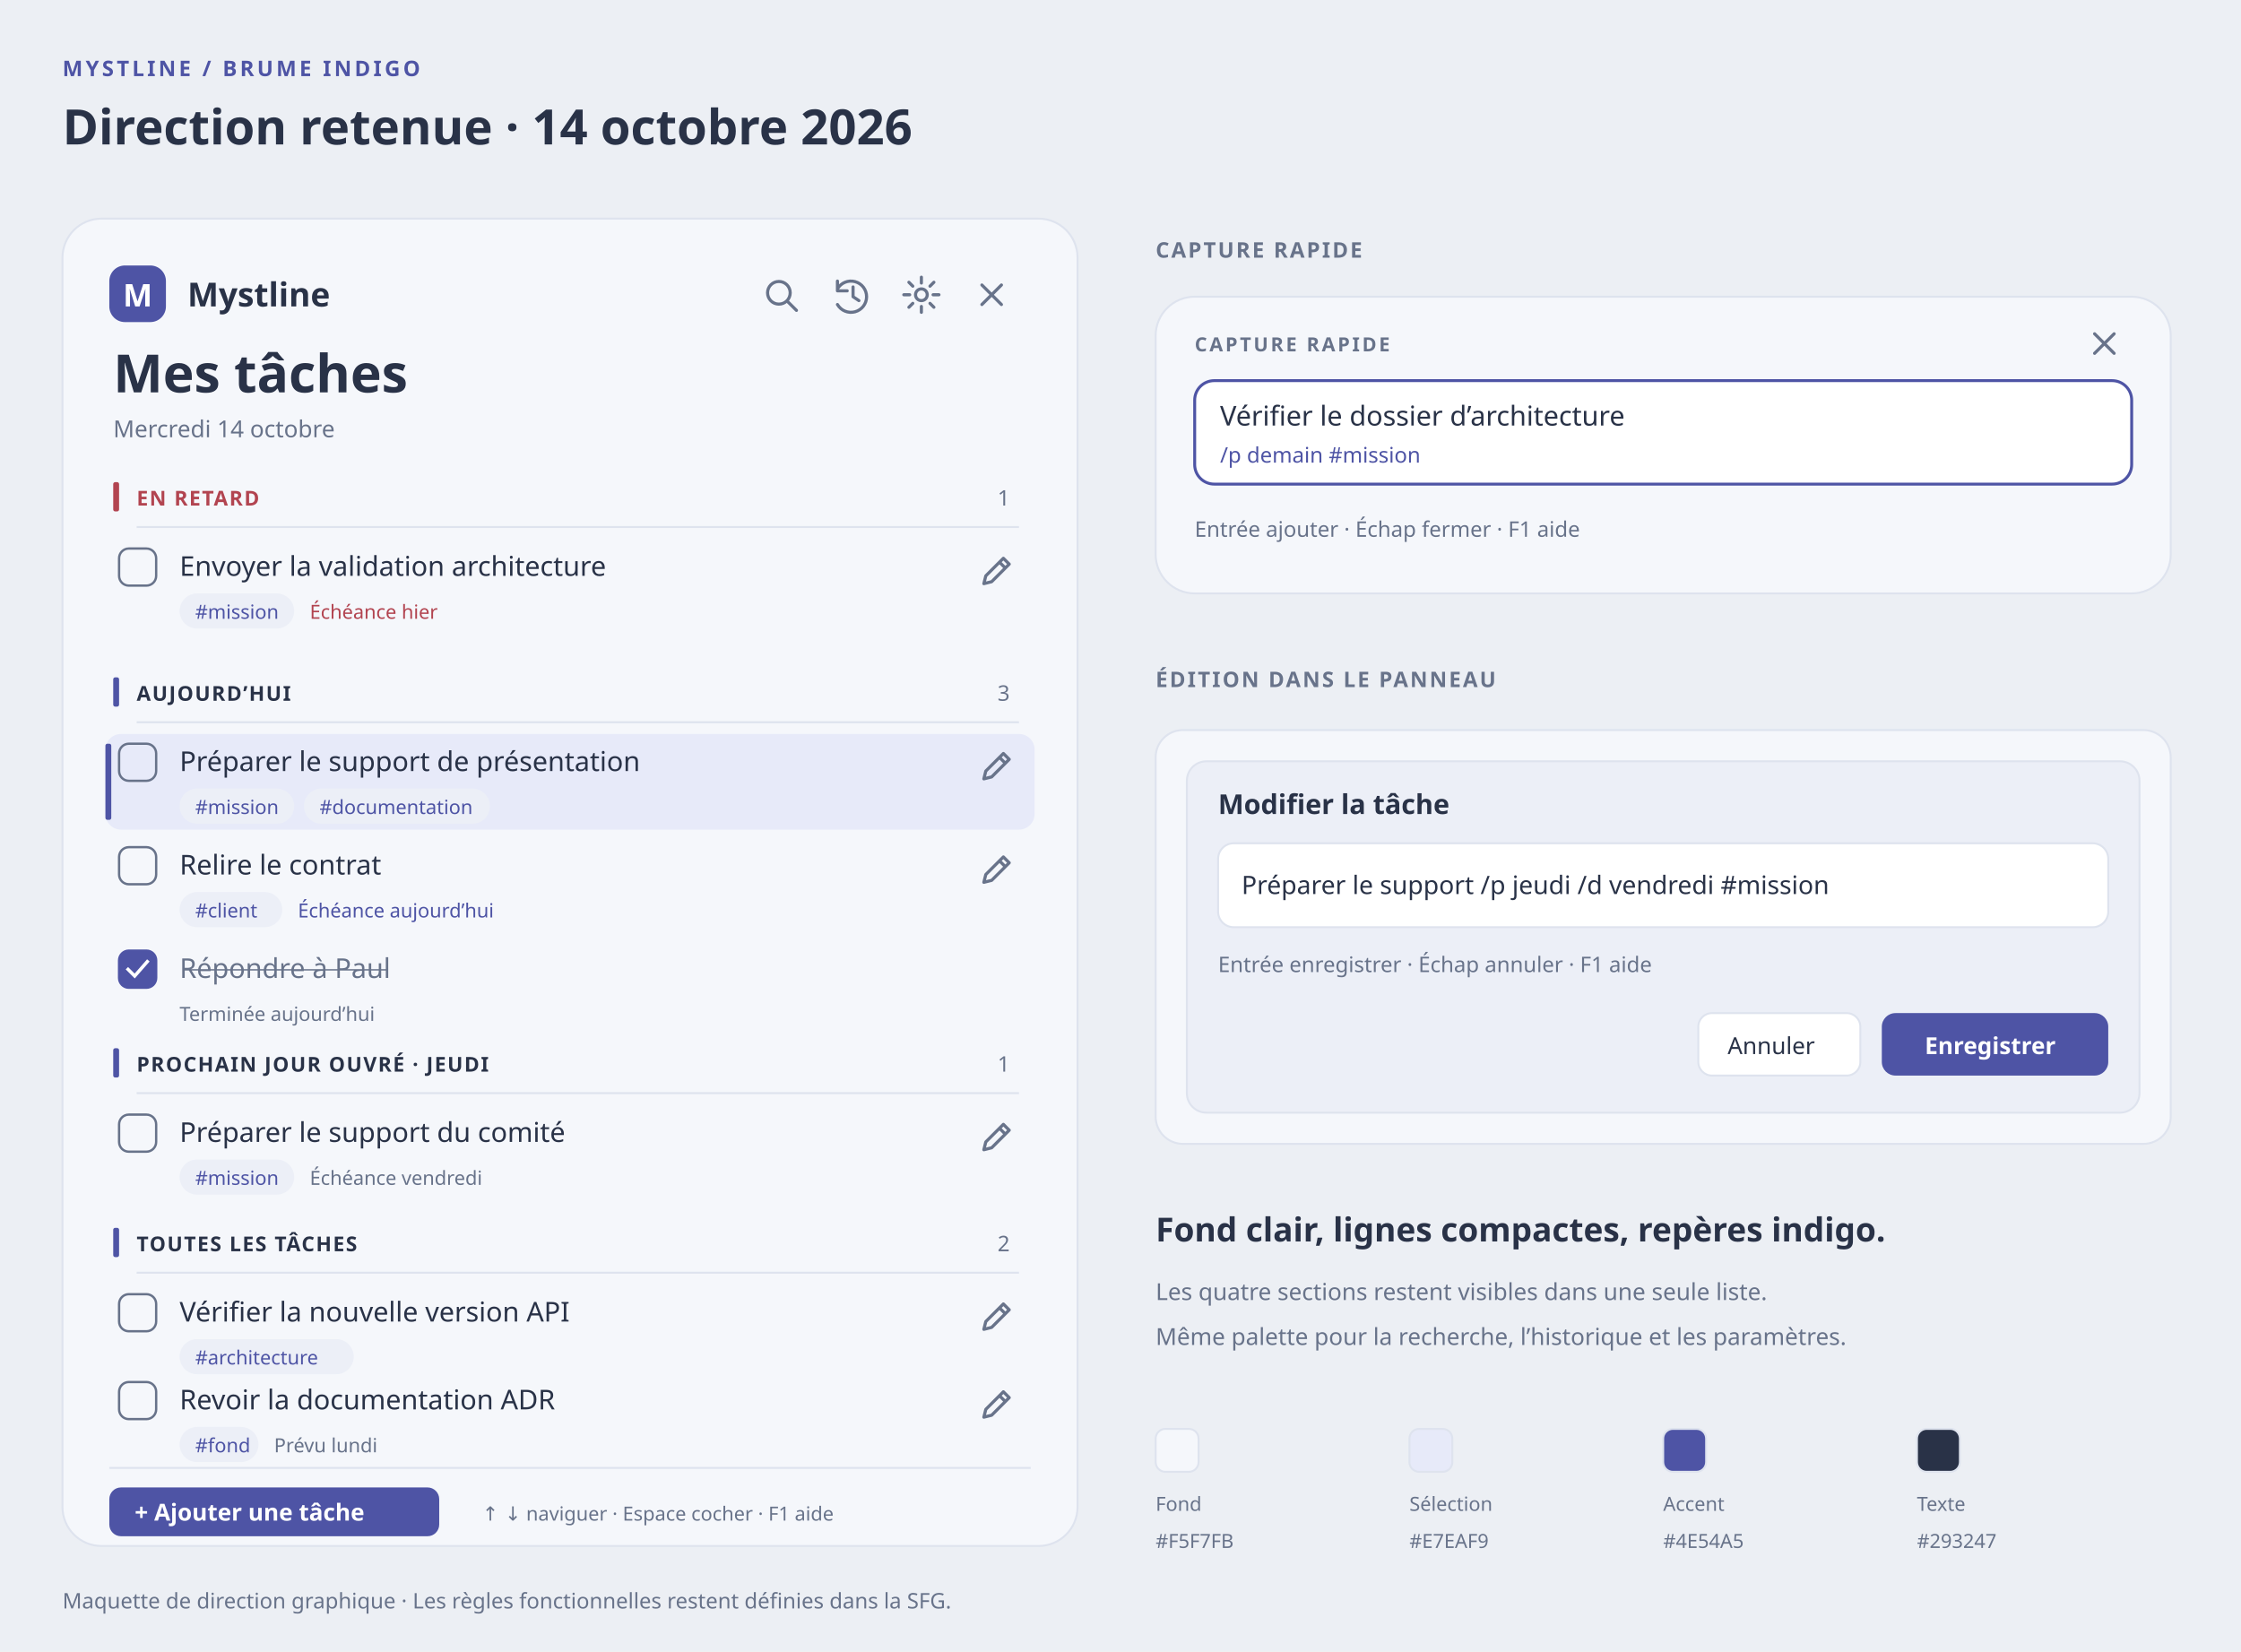
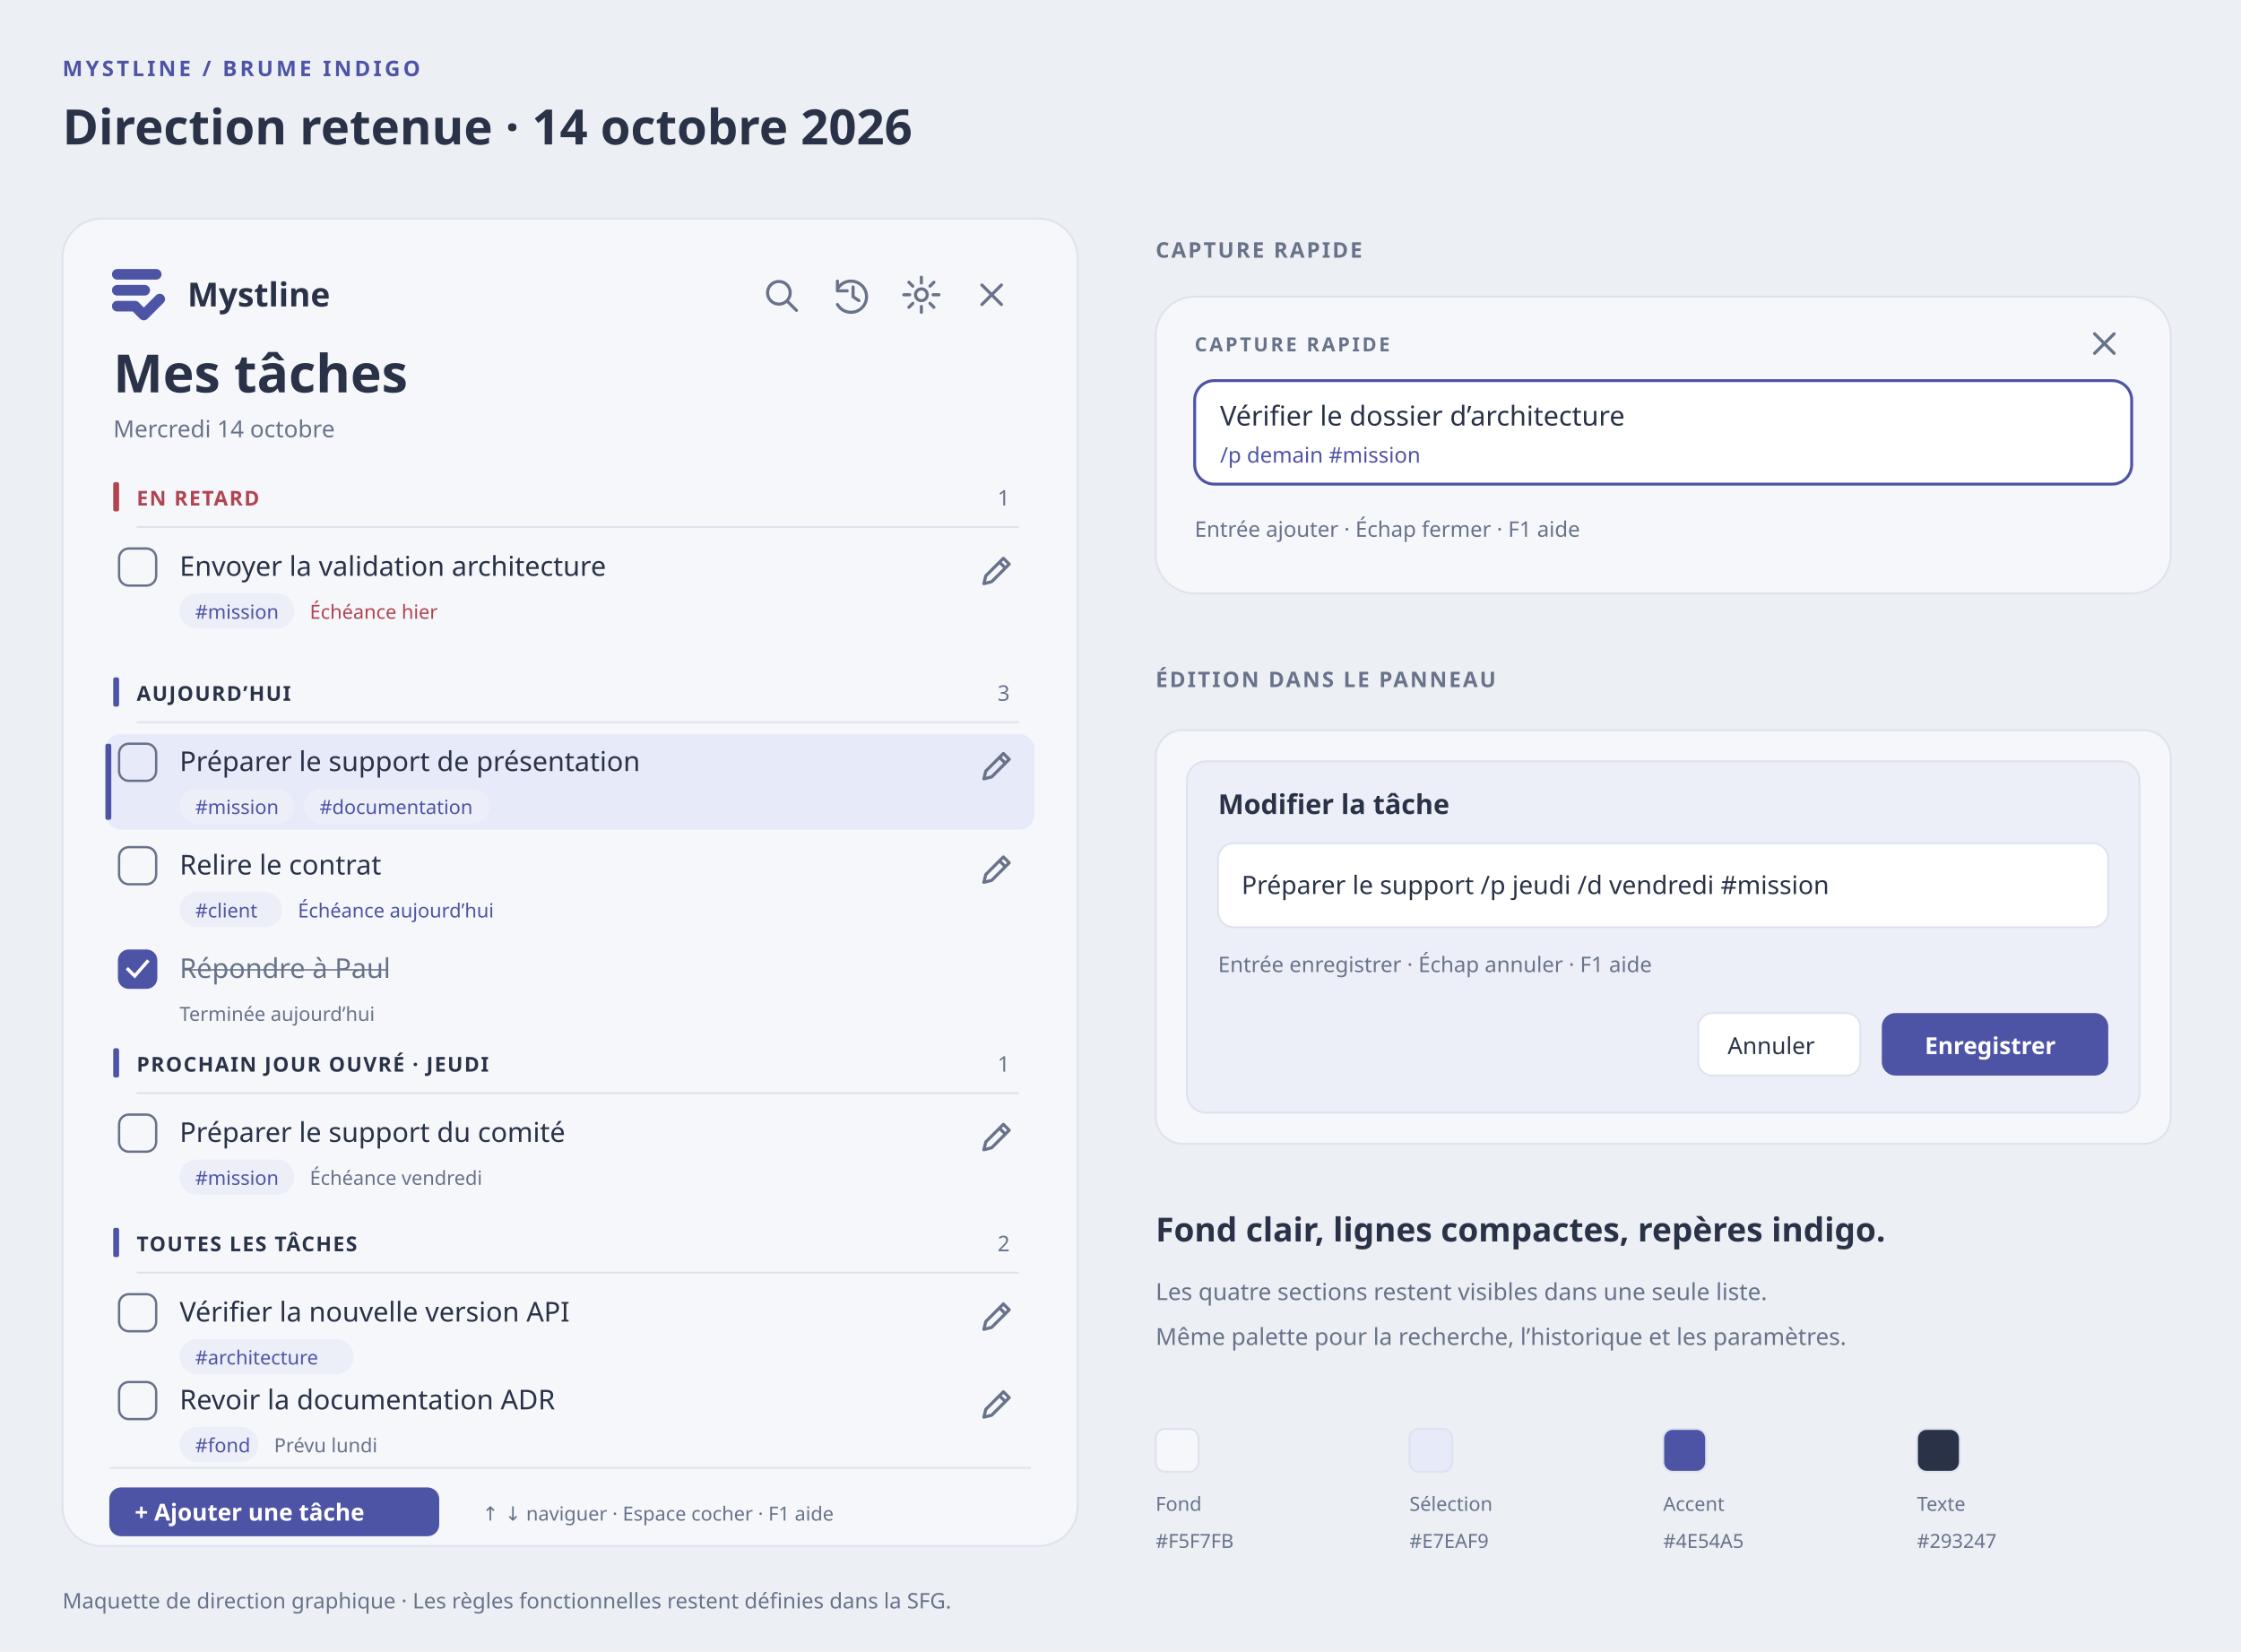
<svg xmlns="http://www.w3.org/2000/svg" viewBox="0 0 1148 846">
  <rect x="0" y="0" width="1148" height="846" rx="0" fill="#ECEFF4" />
  <text x="32" y="39" fill="#4E54A5" font-size="11" font-weight="700" font-family="sans-serif" letter-spacing="1.5">MYSTLINE / BRUME INDIGO</text>
  <text x="32" y="74" fill="#293247" font-size="25" font-weight="650" font-family="sans-serif">Direction retenue · 14 octobre 2026</text>
  <g transform="translate(32,112)">
    <rect x="0" y="0" width="520" height="680" rx="20" fill="#F5F7FB" stroke="#DEE3EE" stroke-width="1" />
-     <rect x="24" y="24" width="29" height="29" rx="8" fill="#4E54A5" />
-     <text x="31" y="45" fill="#FFFFFF" font-size="16" font-weight="700" font-family="sans-serif">M</text>
+     <g transform="translate(24,24) scale(0.453125)" fill="none">
+       <path d="M9 10H53M9 28H40M9 46H29L39 56L57 38" stroke="#4E54A5" stroke-width="12" stroke-linecap="round" stroke-linejoin="round" />
+     </g>
    <text x="64" y="45" fill="#293247" font-size="17" font-weight="700" font-family="sans-serif">Mystline</text>
    <g transform="translate(358,29)" data-action="search" role="button" tabindex="0" aria-label="Rechercher">
      <rect x="-6" y="-6" width="32" height="32" rx="7" fill="transparent" />
      <g fill="none" stroke="#68738A" stroke-width="1.6" stroke-linecap="round" stroke-linejoin="round">
        <circle cx="9" cy="9" r="5.8" />
        <path d="m13.5 13.5 4.5 4.5" />
      </g>
    </g>
    <g transform="translate(394,29)" data-action="history" role="button" tabindex="0" aria-label="Historique">
      <rect x="-6" y="-6" width="32" height="32" rx="7" fill="transparent" />
      <g fill="none" stroke="#68738A" stroke-width="1.6" stroke-linecap="round" stroke-linejoin="round">
        <path d="M3 7a8 8 0 1 1 0 8 M3 3v5h5 M11 6v5l3 2" />
      </g>
    </g>
    <g transform="translate(430,29)" data-action="settings" role="button" tabindex="0" aria-label="Paramètres">
      <rect x="-6" y="-6" width="32" height="32" rx="7" fill="transparent" />
      <g fill="none" stroke="#68738A" stroke-width="1.6" stroke-linecap="round" stroke-linejoin="round">
        <circle cx="10" cy="10" r="3" />
        <path d="M10 1v3 M10 16v3 M1 10h3 M16 10h3 M3.6 3.6l2 2 M14.4 14.4l2 2 M3.6 16.4l2-2 M14.4 5.6l2-2" />
      </g>
    </g>
    <g transform="translate(466,29)" data-action="close" role="button" tabindex="0" aria-label="Fermer">
      <rect x="-6" y="-6" width="32" height="32" rx="7" fill="transparent" />
      <g fill="none" stroke="#68738A" stroke-width="1.6" stroke-linecap="round" stroke-linejoin="round">
        <path d="m5 5 10 10 M15 5 5 15" />
      </g>
    </g>
    <text x="26" y="89" fill="#293247" font-size="27" font-weight="650" font-family="sans-serif">Mes tâches</text>
    <text x="26" y="112" fill="#68738A" font-size="12" font-weight="400" font-family="sans-serif">Mercredi 14 octobre</text>
    <rect x="26" y="135" width="3" height="15" rx="1" fill="#B24450" />
    <text x="38" y="147" fill="#B24450" font-size="10.5" font-weight="700" font-family="sans-serif" letter-spacing=".7">EN RETARD</text>
    <path d="M38 158 H490" stroke="#DEE3EE" stroke-width="1" />
    <text x="479" y="147" fill="#68738A" font-size="11" font-weight="400" font-family="sans-serif">1</text>
    <g data-task="retard" data-group="overdue" data-title="Envoyer la validation architecture">
      <rect x="22" y="164" width="476" height="54" rx="8" fill="#E7EAF9" class="selection" opacity="0" />
      <g data-action="check" role="button" tabindex="0" aria-label="Terminer Envoyer la validation architecture" aria-pressed="false">
        <rect x="29" y="169" width="19" height="19" rx="5" fill="none" stroke="#68738A" stroke-width="1.2" class="check-box" />
        <path class="check-tick" d="M33 178 l4 4 7-8" stroke="#FFFFFF" fill="none" stroke-width="1.7" opacity="0" />
      </g>
      <text x="60" y="183" fill="#293247" font-size="14" font-weight="500" font-family="sans-serif" class="task-title" data-action="edit" role="button" tabindex="0" aria-label="Modifier : Envoyer la validation architecture" text-decoration="none">Envoyer la validation architecture</text>
      <g data-action="tag" data-tag="mission" role="button" tabindex="0" aria-label="Filtrer par mission">
        <rect x="60" y="192" width="58.7" height="18" rx="9" fill="#ECEFF7" />
        <text x="68" y="205" fill="#4E54A5" font-size="10" font-weight="400" font-family="sans-serif">#mission</text>
      </g>
      <text x="126.7" y="205" fill="#B24450" font-size="10" font-weight="400" font-family="sans-serif">Échéance hier</text>
      <g transform="translate(469,170)" data-action="edit" role="button" tabindex="0" aria-label="Modifier">
        <rect x="-6" y="-6" width="32" height="32" rx="7" fill="transparent" />
        <g fill="none" stroke="#68738A" stroke-width="1.6" stroke-linecap="round" stroke-linejoin="round">
          <path d="m4 13 9-9 3 3-9 9-4 1z M11 6l3 3" />
        </g>
      </g>
    </g>
    <rect x="26" y="235" width="3" height="15" rx="1" fill="#4E54A5" />
    <text x="38" y="247" fill="#293247" font-size="10.5" font-weight="700" font-family="sans-serif" letter-spacing=".7">AUJOURD’HUI</text>
    <path d="M38 258 H490" stroke="#DEE3EE" stroke-width="1" />
    <text x="479" y="247" fill="#68738A" font-size="11" font-weight="400" font-family="sans-serif">3</text>
    <g data-task="support" data-group="today" data-title="Préparer le support de présentation">
      <rect x="22" y="264" width="476" height="49" rx="8" fill="#E7EAF9" class="selection" />
      <rect x="22" y="269" width="3" height="39" rx="1" fill="#4E54A5" />
      <g data-action="check" role="button" tabindex="0" aria-label="Terminer Préparer le support de présentation" aria-pressed="false">
        <rect x="29" y="269" width="19" height="19" rx="5" fill="none" stroke="#68738A" stroke-width="1.2" class="check-box" />
        <path class="check-tick" d="M33 278 l4 4 7-8" stroke="#FFFFFF" fill="none" stroke-width="1.7" opacity="0" />
      </g>
      <text x="60" y="283" fill="#293247" font-size="14" font-weight="500" font-family="sans-serif" class="task-title" data-action="edit" role="button" tabindex="0" aria-label="Modifier : Préparer le support de présentation" text-decoration="none">Préparer le support de présentation</text>
      <g data-action="tag" data-tag="mission" role="button" tabindex="0" aria-label="Filtrer par mission">
        <rect x="60" y="292" width="58.7" height="18" rx="9" fill="#ECEFF7" />
        <text x="68" y="305" fill="#4E54A5" font-size="10" font-weight="400" font-family="sans-serif">#mission</text>
      </g>
      <g data-action="tag" data-tag="documentation" role="button" tabindex="0" aria-label="Filtrer par documentation">
        <rect x="123.7" y="292" width="95.3" height="18" rx="9" fill="#ECEFF7" />
        <text x="131.7" y="305" fill="#4E54A5" font-size="10" font-weight="400" font-family="sans-serif">#documentation</text>
      </g>
      <g transform="translate(469,270)" data-action="edit" role="button" tabindex="0" aria-label="Modifier">
        <rect x="-6" y="-6" width="32" height="32" rx="7" fill="transparent" />
        <g fill="none" stroke="#68738A" stroke-width="1.6" stroke-linecap="round" stroke-linejoin="round">
          <path d="m4 13 9-9 3 3-9 9-4 1z M11 6l3 3" />
        </g>
      </g>
    </g>
    <g data-task="contrat" data-group="today" data-title="Relire le contrat">
      <rect x="22" y="317" width="476" height="49" rx="8" fill="#E7EAF9" class="selection" opacity="0" />
      <g data-action="check" role="button" tabindex="0" aria-label="Terminer Relire le contrat" aria-pressed="false">
        <rect x="29" y="322" width="19" height="19" rx="5" fill="none" stroke="#68738A" stroke-width="1.2" class="check-box" />
        <path class="check-tick" d="M33 331 l4 4 7-8" stroke="#FFFFFF" fill="none" stroke-width="1.7" opacity="0" />
      </g>
      <text x="60" y="336" fill="#293247" font-size="14" font-weight="500" font-family="sans-serif" class="task-title" data-action="edit" role="button" tabindex="0" aria-label="Modifier : Relire le contrat" text-decoration="none">Relire le contrat</text>
      <g data-action="tag" data-tag="client" role="button" tabindex="0" aria-label="Filtrer par client">
        <rect x="60" y="345" width="52.6" height="18" rx="9" fill="#ECEFF7" />
        <text x="68" y="358" fill="#4E54A5" font-size="10" font-weight="400" font-family="sans-serif">#client</text>
      </g>
      <text x="120.6" y="358" fill="#4E54A5" font-size="10" font-weight="400" font-family="sans-serif">Échéance aujourd’hui</text>
      <g transform="translate(469,323)" data-action="edit" role="button" tabindex="0" aria-label="Modifier">
        <rect x="-6" y="-6" width="32" height="32" rx="7" fill="transparent" />
        <g fill="none" stroke="#68738A" stroke-width="1.6" stroke-linecap="round" stroke-linejoin="round">
          <path d="m4 13 9-9 3 3-9 9-4 1z M11 6l3 3" />
        </g>
      </g>
    </g>
    <g data-task="paul" data-group="today" data-title="Répondre à Paul">
      <rect x="22" y="370" width="476" height="49" rx="8" fill="#E7EAF9" class="selection" opacity="0" />
      <g data-action="check" role="button" tabindex="0" aria-label="Rouvrir Répondre à Paul" aria-pressed="true">
        <rect x="29" y="375" width="19" height="19" rx="5" fill="#4E54A5" stroke="#4E54A5" stroke-width="1.2" class="check-box" />
        <path class="check-tick" d="M33 384 l4 4 7-8" stroke="#FFFFFF" fill="none" stroke-width="1.7" opacity="1" />
      </g>
      <text x="60" y="389" fill="#68738A" font-size="14" font-weight="500" font-family="sans-serif" class="task-title" data-action="edit" role="button" tabindex="0" aria-label="Modifier : Répondre à Paul" text-decoration="line-through">Répondre à Paul</text>
      <text x="60" y="411" fill="#68738A" font-size="10" font-weight="400" font-family="sans-serif">Terminée aujourd’hui</text>
    </g>
    <rect x="26" y="425" width="3" height="15" rx="1" fill="#4E54A5" />
    <text x="38" y="437" fill="#293247" font-size="10.5" font-weight="700" font-family="sans-serif" letter-spacing=".7">PROCHAIN JOUR OUVRÉ · JEUDI</text>
    <path d="M38 448 H490" stroke="#DEE3EE" stroke-width="1" />
    <text x="479" y="437" fill="#68738A" font-size="11" font-weight="400" font-family="sans-serif">1</text>
    <g data-task="comite" data-group="next" data-title="Préparer le support du comité">
      <rect x="22" y="454" width="476" height="50" rx="8" fill="#E7EAF9" class="selection" opacity="0" />
      <g data-action="check" role="button" tabindex="0" aria-label="Terminer Préparer le support du comité" aria-pressed="false">
        <rect x="29" y="459" width="19" height="19" rx="5" fill="none" stroke="#68738A" stroke-width="1.2" class="check-box" />
        <path class="check-tick" d="M33 468 l4 4 7-8" stroke="#FFFFFF" fill="none" stroke-width="1.7" opacity="0" />
      </g>
      <text x="60" y="473" fill="#293247" font-size="14" font-weight="500" font-family="sans-serif" class="task-title" data-action="edit" role="button" tabindex="0" aria-label="Modifier : Préparer le support du comité" text-decoration="none">Préparer le support du comité</text>
      <g data-action="tag" data-tag="mission" role="button" tabindex="0" aria-label="Filtrer par mission">
        <rect x="60" y="482" width="58.7" height="18" rx="9" fill="#ECEFF7" />
        <text x="68" y="495" fill="#4E54A5" font-size="10" font-weight="400" font-family="sans-serif">#mission</text>
      </g>
      <text x="126.7" y="495" fill="#68738A" font-size="10" font-weight="400" font-family="sans-serif">Échéance vendredi</text>
      <g transform="translate(469,460)" data-action="edit" role="button" tabindex="0" aria-label="Modifier">
        <rect x="-6" y="-6" width="32" height="32" rx="7" fill="transparent" />
        <g fill="none" stroke="#68738A" stroke-width="1.6" stroke-linecap="round" stroke-linejoin="round">
          <path d="m4 13 9-9 3 3-9 9-4 1z M11 6l3 3" />
        </g>
      </g>
    </g>
    <rect x="26" y="517" width="3" height="15" rx="1" fill="#4E54A5" />
    <text x="38" y="529" fill="#293247" font-size="10.5" font-weight="700" font-family="sans-serif" letter-spacing=".7">TOUTES LES TÂCHES</text>
    <path d="M38 540 H490" stroke="#DEE3EE" stroke-width="1" />
    <text x="479" y="529" fill="#68738A" font-size="11" font-weight="400" font-family="sans-serif">2</text>
    <g data-task="api" data-group="all" data-title="Vérifier la nouvelle version API">
      <rect x="22" y="546" width="476" height="41" rx="8" fill="#E7EAF9" class="selection" opacity="0" />
      <g data-action="check" role="button" tabindex="0" aria-label="Terminer Vérifier la nouvelle version API" aria-pressed="false">
        <rect x="29" y="551" width="19" height="19" rx="5" fill="none" stroke="#68738A" stroke-width="1.2" class="check-box" />
        <path class="check-tick" d="M33 560 l4 4 7-8" stroke="#FFFFFF" fill="none" stroke-width="1.7" opacity="0" />
      </g>
      <text x="60" y="565" fill="#293247" font-size="14" font-weight="500" font-family="sans-serif" class="task-title" data-action="edit" role="button" tabindex="0" aria-label="Modifier : Vérifier la nouvelle version API" text-decoration="none">Vérifier la nouvelle version API</text>
      <g data-action="tag" data-tag="architecture" role="button" tabindex="0" aria-label="Filtrer par architecture">
        <rect x="60" y="574" width="89.2" height="18" rx="9" fill="#ECEFF7" />
        <text x="68" y="587" fill="#4E54A5" font-size="10" font-weight="400" font-family="sans-serif">#architecture</text>
      </g>
      <g transform="translate(469,552)" data-action="edit" role="button" tabindex="0" aria-label="Modifier">
        <rect x="-6" y="-6" width="32" height="32" rx="7" fill="transparent" />
        <g fill="none" stroke="#68738A" stroke-width="1.6" stroke-linecap="round" stroke-linejoin="round">
          <path d="m4 13 9-9 3 3-9 9-4 1z M11 6l3 3" />
        </g>
      </g>
    </g>
    <g data-task="adr" data-group="all" data-title="Revoir la documentation ADR">
      <rect x="22" y="591" width="476" height="41" rx="8" fill="#E7EAF9" class="selection" opacity="0" />
      <g data-action="check" role="button" tabindex="0" aria-label="Terminer Revoir la documentation ADR" aria-pressed="false">
        <rect x="29" y="596" width="19" height="19" rx="5" fill="none" stroke="#68738A" stroke-width="1.2" class="check-box" />
        <path class="check-tick" d="M33 605 l4 4 7-8" stroke="#FFFFFF" fill="none" stroke-width="1.7" opacity="0" />
      </g>
      <text x="60" y="610" fill="#293247" font-size="14" font-weight="500" font-family="sans-serif" class="task-title" data-action="edit" role="button" tabindex="0" aria-label="Modifier : Revoir la documentation ADR" text-decoration="none">Revoir la documentation ADR</text>
      <g data-action="tag" data-tag="fond" role="button" tabindex="0" aria-label="Filtrer par fond">
        <rect x="60" y="619" width="40.4" height="18" rx="9" fill="#ECEFF7" />
        <text x="68" y="632" fill="#4E54A5" font-size="10" font-weight="400" font-family="sans-serif">#fond</text>
      </g>
      <text x="108.4" y="632" fill="#68738A" font-size="10" font-weight="400" font-family="sans-serif">Prévu lundi</text>
      <g transform="translate(469,597)" data-action="edit" role="button" tabindex="0" aria-label="Modifier">
        <rect x="-6" y="-6" width="32" height="32" rx="7" fill="transparent" />
        <g fill="none" stroke="#68738A" stroke-width="1.6" stroke-linecap="round" stroke-linejoin="round">
          <path d="m4 13 9-9 3 3-9 9-4 1z M11 6l3 3" />
        </g>
      </g>
    </g>
    <path d="M24 640 H496" stroke="#DEE3EE" stroke-width="1" />
    <g data-action="add" role="button" tabindex="0" aria-label="Ajouter une tâche">
      <rect x="24" y="650" width="169" height="25" rx="6" fill="#4E54A5" />
      <text x="37" y="667" fill="#FFFFFF" font-size="12" font-weight="600" font-family="sans-serif">+  Ajouter une tâche</text>
    </g>
    <text x="215" y="667" fill="#68738A" font-size="10" font-weight="400" font-family="sans-serif">↑ ↓ naviguer   ·   Espace cocher   ·   F1 aide</text>
  </g>
  <text x="592" y="132" fill="#68738A" font-size="11" font-weight="700" font-family="sans-serif" letter-spacing="1">CAPTURE RAPIDE</text>
  <g transform="translate(592,152)">
    <rect x="0" y="0" width="520" height="152" rx="20" fill="#F5F7FB" stroke="#DEE3EE" stroke-width="1" />
    <text x="20" y="28" fill="#68738A" font-size="10" font-weight="600" font-family="sans-serif" letter-spacing="1.2">CAPTURE RAPIDE</text>
    <g transform="translate(476,14)" data-action="close" role="button" tabindex="0" aria-label="Fermer">
      <rect x="-6" y="-6" width="32" height="32" rx="7" fill="transparent" />
      <g fill="none" stroke="#68738A" stroke-width="1.6" stroke-linecap="round" stroke-linejoin="round">
        <path d="m5 5 10 10 M15 5 5 15" />
      </g>
    </g>
    <rect x="20" y="43" width="480" height="53" rx="10" fill="#FFFFFF" stroke="#4E54A5" stroke-width="1.5" />
    <text x="33" y="66" fill="#293247" font-size="14" font-weight="400" font-family="sans-serif">Vérifier le dossier d’architecture</text>
    <text x="33" y="85" fill="#4E54A5" font-size="11" font-weight="400" font-family="sans-serif">/p demain  #mission</text>
    <text x="20" y="123" fill="#68738A" font-size="11" font-weight="400" font-family="sans-serif">Entrée ajouter  ·  Échap fermer  ·  F1 aide</text>
  </g>
  <text x="592" y="352" fill="#68738A" font-size="11" font-weight="700" font-family="sans-serif" letter-spacing="1">ÉDITION DANS LE PANNEAU</text>
  <rect x="592" y="374" width="520" height="212" rx="14" fill="#F5F7FB" stroke="#DEE3EE" stroke-width="1" />
  <rect x="608" y="390" width="488" height="180" rx="10" fill="#ECEFF7" stroke="#DEE3EE" stroke-width="1" />
  <text x="624" y="417" fill="#293247" font-size="14" font-weight="600" font-family="sans-serif">Modifier la tâche</text>
  <rect x="624" y="432" width="456" height="43" rx="8" fill="#FFFFFF" stroke="#DEE3EE" stroke-width="1" />
  <text x="636" y="458" fill="#293247" font-size="13" font-weight="400" font-family="sans-serif">Préparer le support /p jeudi /d vendredi #mission</text>
  <text x="624" y="498" fill="#68738A" font-size="11" font-weight="400" font-family="sans-serif">Entrée enregistrer · Échap annuler · F1 aide</text>
  <rect x="870" y="519" width="83" height="32" rx="7" fill="#FFFFFF" stroke="#DEE3EE" stroke-width="1" />
  <text x="885" y="540" fill="#293247" font-size="12" font-weight="400" font-family="sans-serif">Annuler</text>
  <rect x="964" y="519" width="116" height="32" rx="7" fill="#4E54A5" />
  <text x="986" y="540" fill="#FFFFFF" font-size="12" font-weight="600" font-family="sans-serif">Enregistrer</text>
  <text x="592" y="636" fill="#293247" font-size="17" font-weight="600" font-family="sans-serif">Fond clair, lignes compactes, repères indigo.</text>
  <text x="592" y="666" fill="#68738A" font-size="12" font-weight="400" font-family="sans-serif">Les quatre sections restent visibles dans une seule liste.</text>
  <text x="592" y="689" fill="#68738A" font-size="12" font-weight="400" font-family="sans-serif">Même palette pour la recherche, l’historique et les paramètres.</text>
  <rect x="592" y="732" width="22" height="22" rx="5" fill="#F5F7FB" stroke="#DEE3EE" stroke-width="1" />
  <text x="592" y="774" fill="#68738A" font-size="10" font-weight="400" font-family="sans-serif">Fond</text>
  <text x="592" y="793" fill="#68738A" font-size="10" font-weight="400" font-family="sans-serif">#F5F7FB</text>
  <rect x="722" y="732" width="22" height="22" rx="5" fill="#E7EAF9" stroke="#DEE3EE" stroke-width="1" />
  <text x="722" y="774" fill="#68738A" font-size="10" font-weight="400" font-family="sans-serif">Sélection</text>
  <text x="722" y="793" fill="#68738A" font-size="10" font-weight="400" font-family="sans-serif">#E7EAF9</text>
  <rect x="852" y="732" width="22" height="22" rx="5" fill="#4E54A5" stroke="#DEE3EE" stroke-width="1" />
  <text x="852" y="774" fill="#68738A" font-size="10" font-weight="400" font-family="sans-serif">Accent</text>
  <text x="852" y="793" fill="#68738A" font-size="10" font-weight="400" font-family="sans-serif">#4E54A5</text>
  <rect x="982" y="732" width="22" height="22" rx="5" fill="#293247" stroke="#DEE3EE" stroke-width="1" />
  <text x="982" y="774" fill="#68738A" font-size="10" font-weight="400" font-family="sans-serif">Texte</text>
  <text x="982" y="793" fill="#68738A" font-size="10" font-weight="400" font-family="sans-serif">#293247</text>
  <text x="32" y="824" fill="#68738A" font-size="11" font-weight="400" font-family="sans-serif">Maquette de direction graphique · Les règles fonctionnelles restent définies dans la SFG.</text>
</svg>
